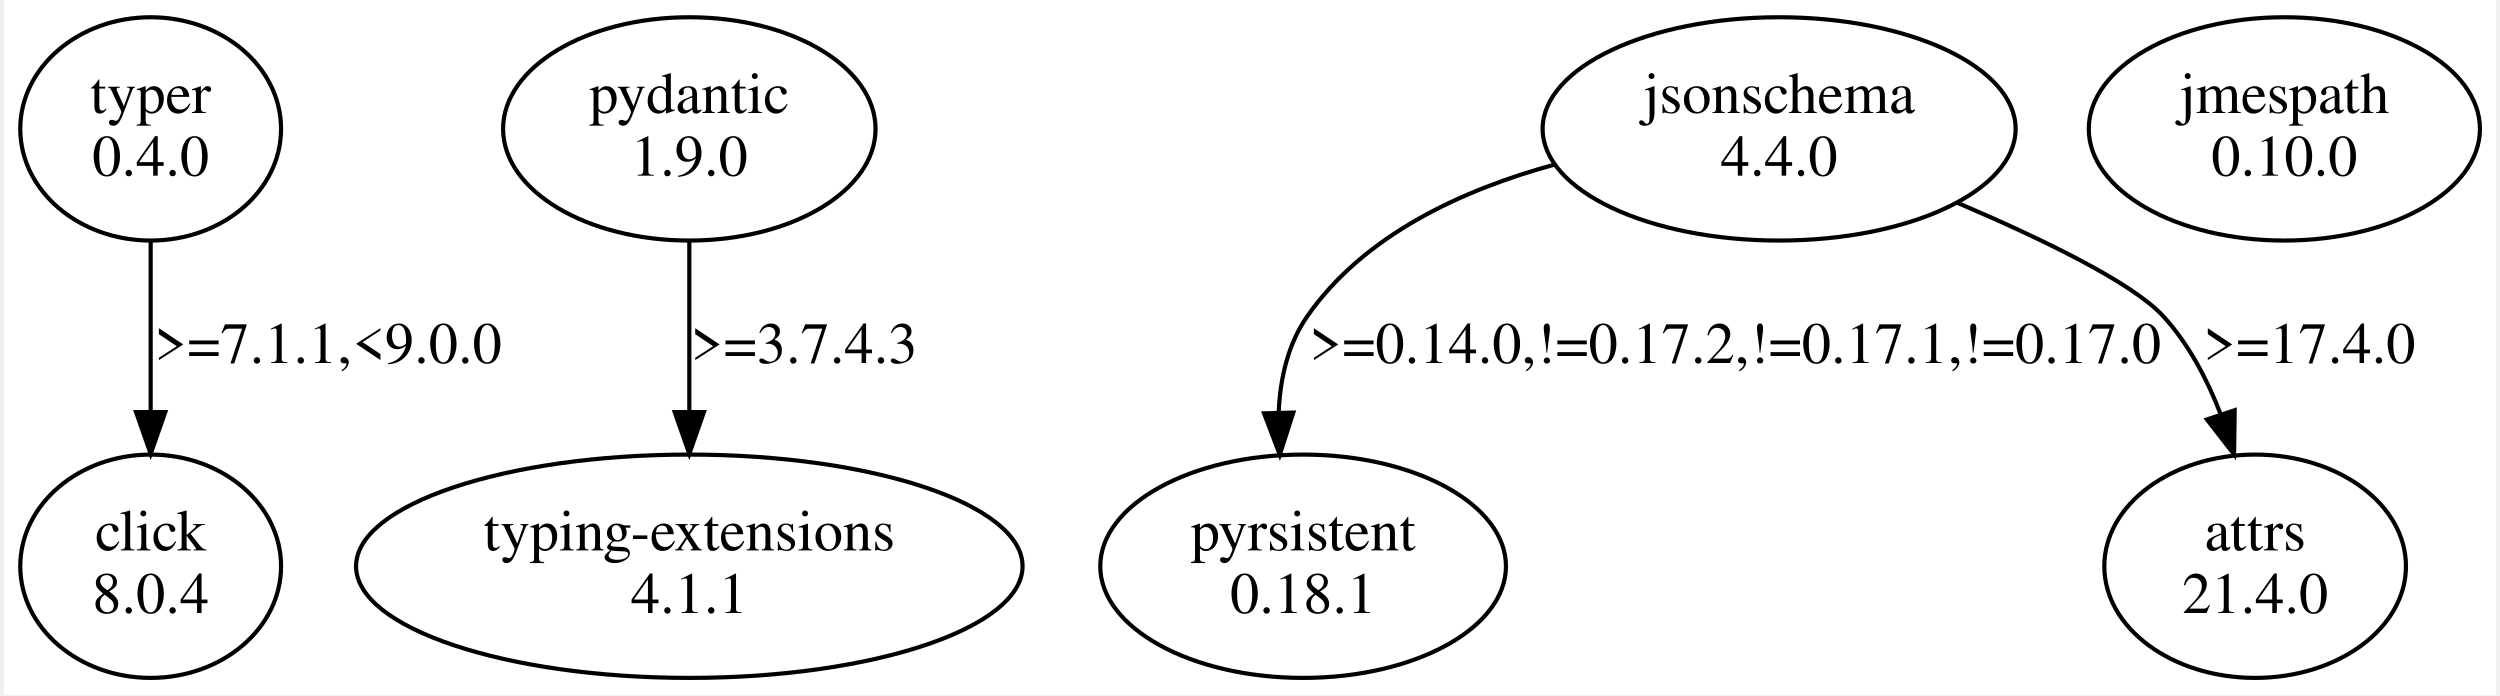
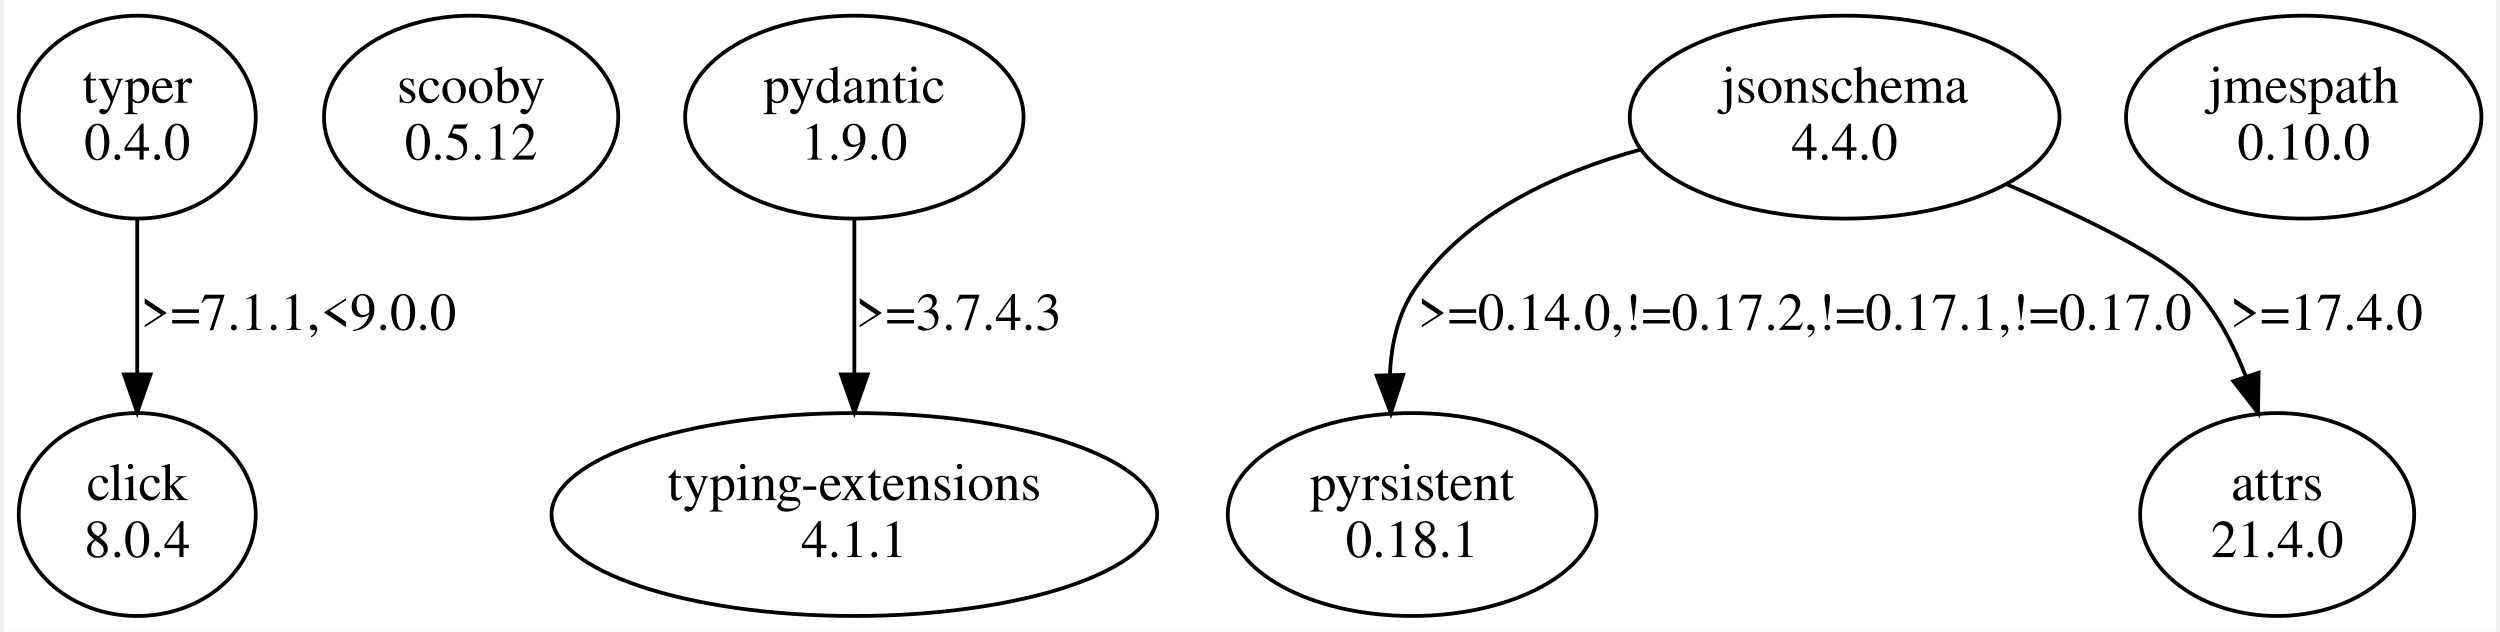
- <svg xmlns="http://www.w3.org/2000/svg" width="597pt" height="166pt" viewBox="0.00 0.00 596.78 166.48">
+ <svg xmlns="http://www.w3.org/2000/svg" width="657pt" height="166pt" viewBox="0.00 0.00 656.78 166.48">
  <g id="graph0" class="graph" transform="scale(1 1) rotate(0) translate(4 162.48)">
-     <polygon fill="white" stroke="transparent" points="-4,4 -4,-162.48 592.78,-162.48 592.78,4 -4,4" />
+     <polygon fill="white" stroke="transparent" points="-4,4 -4,-162.48 652.78,-162.48 652.78,4 -4,4" />
    <g id="node1" class="node">
      <ellipse fill="none" stroke="black" cx="31.11" cy="-131.61" rx="31.23" ry="26.74" />
      <text text-anchor="middle" x="31.11" y="-135.41" font-family="Times,serif" font-size="14.00">typer</text>
      <text text-anchor="middle" x="31.11" y="-120.41" font-family="Times,serif" font-size="14.00">0.4.0</text>
    </g>
    <g id="node2" class="node">
      <ellipse fill="none" stroke="black" cx="31.11" cy="-26.87" rx="31.23" ry="26.74" />
      <text text-anchor="middle" x="31.11" y="-30.67" font-family="Times,serif" font-size="14.00">click</text>
      <text text-anchor="middle" x="31.11" y="-15.67" font-family="Times,serif" font-size="14.00">8.0.4</text>
    </g>
    <g id="edge1" class="edge">
      <path fill="none" stroke="black" d="M31.11,-104.68C31.11,-92.4 31.11,-77.51 31.11,-64.12" />
      <polygon fill="black" stroke="black" points="34.61,-63.79 31.11,-53.79 27.61,-63.79 34.61,-63.79" />
      <text text-anchor="middle" x="73.61" y="-75.54" font-family="Times,serif" font-size="14.00">&gt;=7.1.1,&lt;9.0.0</text>
    </g>
    <g id="node3" class="node">
-       <ellipse fill="none" stroke="black" cx="160.11" cy="-131.61" rx="44.6" ry="26.74" />
-       <text text-anchor="middle" x="160.11" y="-135.41" font-family="Times,serif" font-size="14.00">pydantic</text>
-       <text text-anchor="middle" x="160.11" y="-120.41" font-family="Times,serif" font-size="14.00">1.9.0</text>
+       <ellipse fill="none" stroke="black" cx="119.11" cy="-131.61" rx="38.78" ry="26.74" />
+       <text text-anchor="middle" x="119.11" y="-135.41" font-family="Times,serif" font-size="14.00">scooby</text>
+       <text text-anchor="middle" x="119.11" y="-120.41" font-family="Times,serif" font-size="14.00">0.5.12</text>
    </g>
    <g id="node4" class="node">
-       <ellipse fill="none" stroke="black" cx="160.11" cy="-26.87" rx="79.81" ry="26.74" />
-       <text text-anchor="middle" x="160.11" y="-30.67" font-family="Times,serif" font-size="14.00">typing-extensions</text>
-       <text text-anchor="middle" x="160.11" y="-15.67" font-family="Times,serif" font-size="14.00">4.1.1</text>
+       <ellipse fill="none" stroke="black" cx="220.11" cy="-131.61" rx="44.6" ry="26.74" />
+       <text text-anchor="middle" x="220.11" y="-135.41" font-family="Times,serif" font-size="14.00">pydantic</text>
+       <text text-anchor="middle" x="220.11" y="-120.41" font-family="Times,serif" font-size="14.00">1.9.0</text>
+     </g>
+     <g id="node5" class="node">
+       <ellipse fill="none" stroke="black" cx="220.11" cy="-26.87" rx="79.81" ry="26.74" />
+       <text text-anchor="middle" x="220.11" y="-30.67" font-family="Times,serif" font-size="14.00">typing-extensions</text>
+       <text text-anchor="middle" x="220.11" y="-15.67" font-family="Times,serif" font-size="14.00">4.1.1</text>
    </g>
    <g id="edge2" class="edge">
-       <path fill="none" stroke="black" d="M160.11,-104.68C160.11,-92.4 160.11,-77.51 160.11,-64.12" />
-       <polygon fill="black" stroke="black" points="163.61,-63.79 160.11,-53.79 156.61,-63.79 163.61,-63.79" />
-       <text text-anchor="middle" x="187.61" y="-75.54" font-family="Times,serif" font-size="14.00">&gt;=3.7.4.3</text>
-     </g>
-     <g id="node5" class="node">
-       <ellipse fill="none" stroke="black" cx="421.11" cy="-131.61" rx="56.64" ry="26.74" />
-       <text text-anchor="middle" x="421.11" y="-135.41" font-family="Times,serif" font-size="14.00">jsonschema</text>
-       <text text-anchor="middle" x="421.11" y="-120.41" font-family="Times,serif" font-size="14.00">4.4.0</text>
+       <path fill="none" stroke="black" d="M220.11,-104.68C220.11,-92.4 220.11,-77.51 220.11,-64.12" />
+       <polygon fill="black" stroke="black" points="223.61,-63.79 220.11,-53.79 216.61,-63.79 223.61,-63.79" />
+       <text text-anchor="middle" x="247.61" y="-75.54" font-family="Times,serif" font-size="14.00">&gt;=3.7.4.3</text>
    </g>
    <g id="node6" class="node">
-       <ellipse fill="none" stroke="black" cx="307.11" cy="-26.87" rx="48.58" ry="26.74" />
-       <text text-anchor="middle" x="307.11" y="-30.67" font-family="Times,serif" font-size="14.00">pyrsistent</text>
-       <text text-anchor="middle" x="307.11" y="-15.67" font-family="Times,serif" font-size="14.00">0.18.1</text>
+       <ellipse fill="none" stroke="black" cx="481.11" cy="-131.61" rx="56.64" ry="26.74" />
+       <text text-anchor="middle" x="481.11" y="-135.41" font-family="Times,serif" font-size="14.00">jsonschema</text>
+       <text text-anchor="middle" x="481.11" y="-120.41" font-family="Times,serif" font-size="14.00">4.4.0</text>
+     </g>
+     <g id="node7" class="node">
+       <ellipse fill="none" stroke="black" cx="367.11" cy="-26.87" rx="48.58" ry="26.74" />
+       <text text-anchor="middle" x="367.11" y="-30.67" font-family="Times,serif" font-size="14.00">pyrsistent</text>
+       <text text-anchor="middle" x="367.11" y="-15.67" font-family="Times,serif" font-size="14.00">0.18.1</text>
    </g>
    <g id="edge3" class="edge">
-       <path fill="none" stroke="black" d="M367.46,-123.1C345.32,-117.08 321.71,-106.25 308.11,-86.74 303.47,-80.08 301.61,-71.88 301.26,-63.74" />
-       <polygon fill="black" stroke="black" points="304.76,-63.67 301.52,-53.59 297.76,-63.49 304.76,-63.67" />
-       <text text-anchor="middle" x="410.61" y="-75.54" font-family="Times,serif" font-size="14.00">&gt;=0.14.0,!=0.17.2,!=0.17.1,!=0.17.0</text>
+       <path fill="none" stroke="black" d="M427.46,-123.1C405.32,-117.08 381.71,-106.25 368.11,-86.74 363.47,-80.08 361.61,-71.88 361.26,-63.74" />
+       <polygon fill="black" stroke="black" points="364.76,-63.67 361.52,-53.59 357.76,-63.49 364.76,-63.67" />
+       <text text-anchor="middle" x="470.61" y="-75.54" font-family="Times,serif" font-size="14.00">&gt;=0.14.0,!=0.17.2,!=0.17.1,!=0.17.0</text>
    </g>
-     <g id="node7" class="node">
-       <ellipse fill="none" stroke="black" cx="535.11" cy="-26.87" rx="36.12" ry="26.74" />
-       <text text-anchor="middle" x="535.11" y="-30.67" font-family="Times,serif" font-size="14.00">attrs</text>
-       <text text-anchor="middle" x="535.11" y="-15.67" font-family="Times,serif" font-size="14.00">21.4.0</text>
+     <g id="node8" class="node">
+       <ellipse fill="none" stroke="black" cx="595.11" cy="-26.87" rx="36.12" ry="26.74" />
+       <text text-anchor="middle" x="595.11" y="-30.67" font-family="Times,serif" font-size="14.00">attrs</text>
+       <text text-anchor="middle" x="595.11" y="-15.67" font-family="Times,serif" font-size="14.00">21.4.0</text>
    </g>
    <g id="edge4" class="edge">
-       <path fill="none" stroke="black" d="M463.85,-113.89C484.24,-105.2 505.76,-94.76 513.11,-86.74 519.15,-80.15 523.58,-71.75 526.81,-63.37" />
-       <polygon fill="black" stroke="black" points="530.21,-64.24 530.07,-53.65 523.57,-62.02 530.21,-64.24" />
-       <text text-anchor="middle" x="548.11" y="-75.54" font-family="Times,serif" font-size="14.00">&gt;=17.4.0</text>
+       <path fill="none" stroke="black" d="M523.85,-113.89C544.24,-105.2 565.76,-94.76 573.11,-86.74 579.15,-80.15 583.58,-71.75 586.81,-63.37" />
+       <polygon fill="black" stroke="black" points="590.21,-64.24 590.07,-53.65 583.57,-62.02 590.21,-64.24" />
+       <text text-anchor="middle" x="608.11" y="-75.54" font-family="Times,serif" font-size="14.00">&gt;=17.4.0</text>
    </g>
-     <g id="node8" class="node">
-       <ellipse fill="none" stroke="black" cx="542.11" cy="-131.61" rx="46.84" ry="26.74" />
-       <text text-anchor="middle" x="542.11" y="-135.41" font-family="Times,serif" font-size="14.00">jmespath</text>
-       <text text-anchor="middle" x="542.11" y="-120.41" font-family="Times,serif" font-size="14.00">0.10.0</text>
+     <g id="node9" class="node">
+       <ellipse fill="none" stroke="black" cx="602.11" cy="-131.61" rx="46.84" ry="26.74" />
+       <text text-anchor="middle" x="602.11" y="-135.41" font-family="Times,serif" font-size="14.00">jmespath</text>
+       <text text-anchor="middle" x="602.11" y="-120.41" font-family="Times,serif" font-size="14.00">0.10.0</text>
    </g>
  </g>
</svg>
